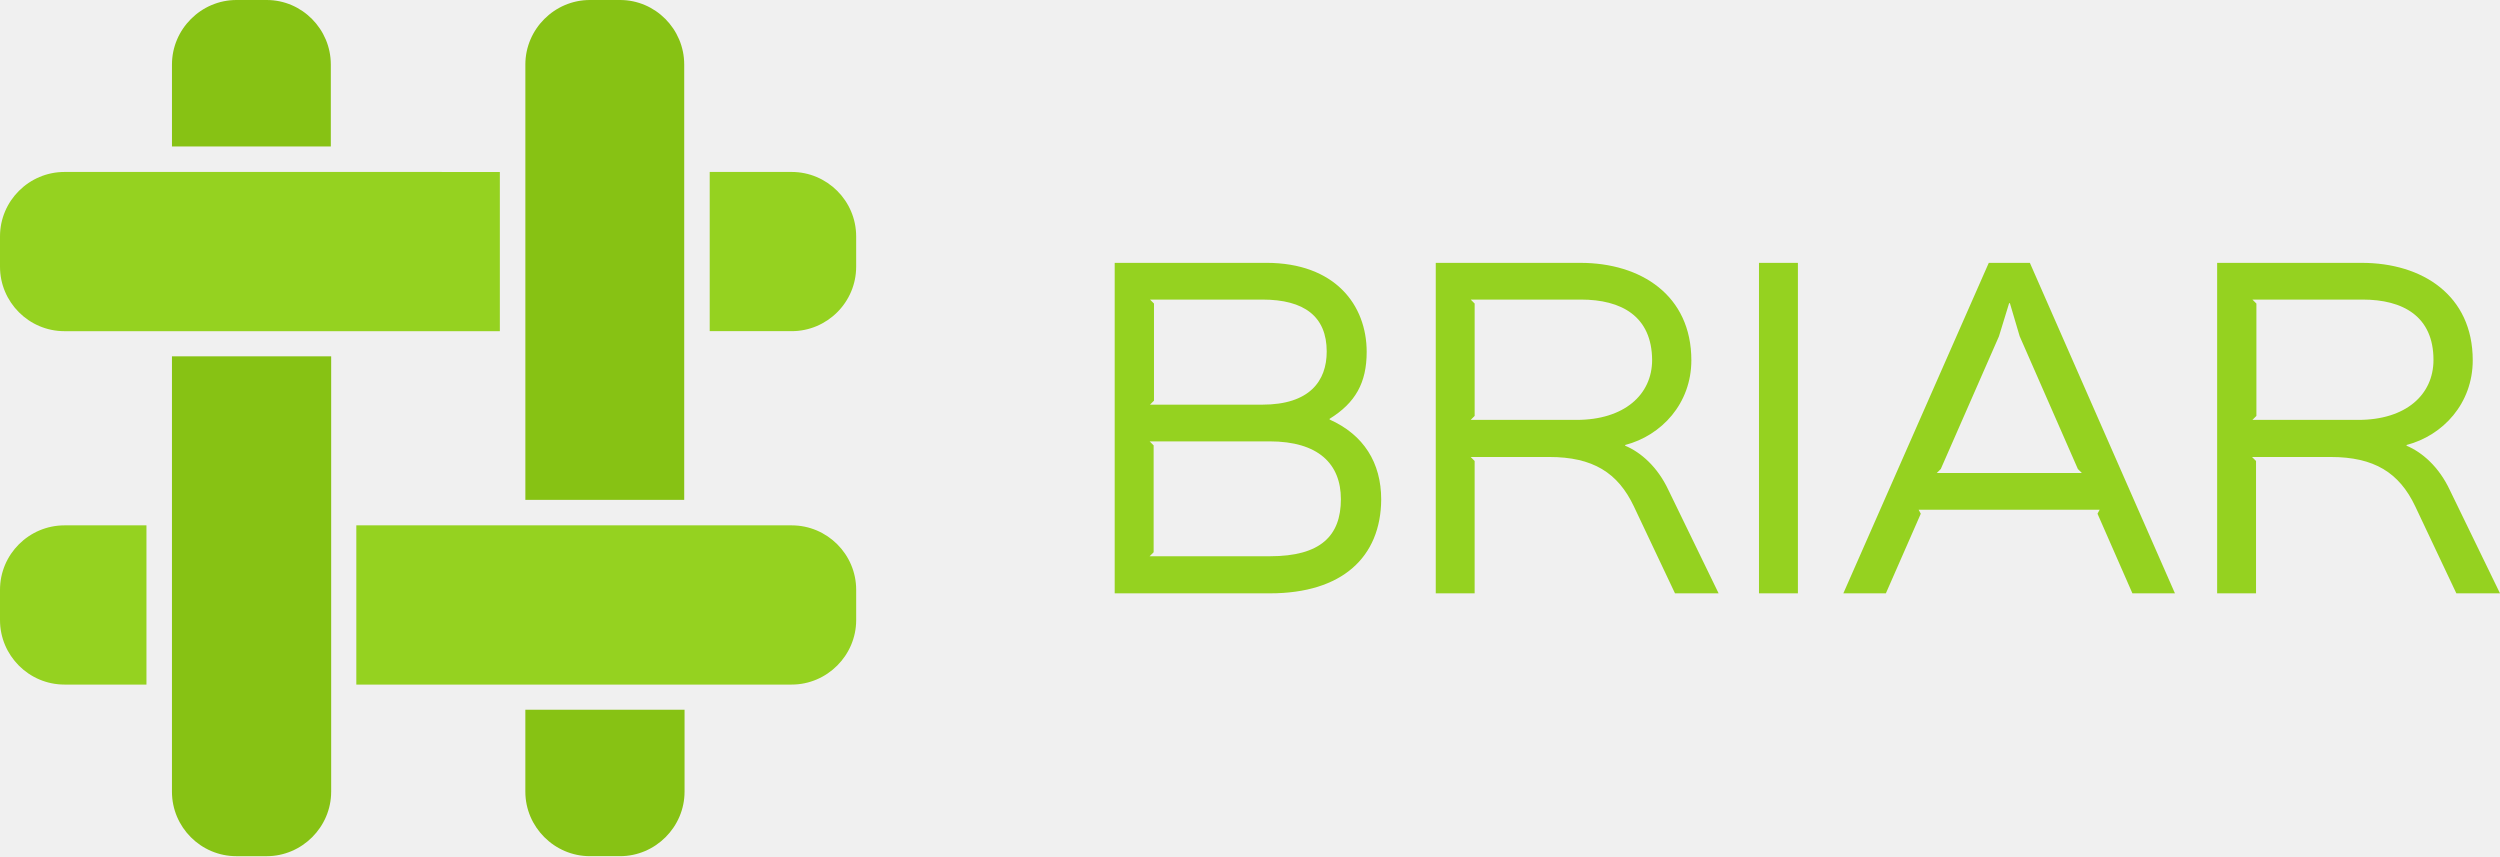
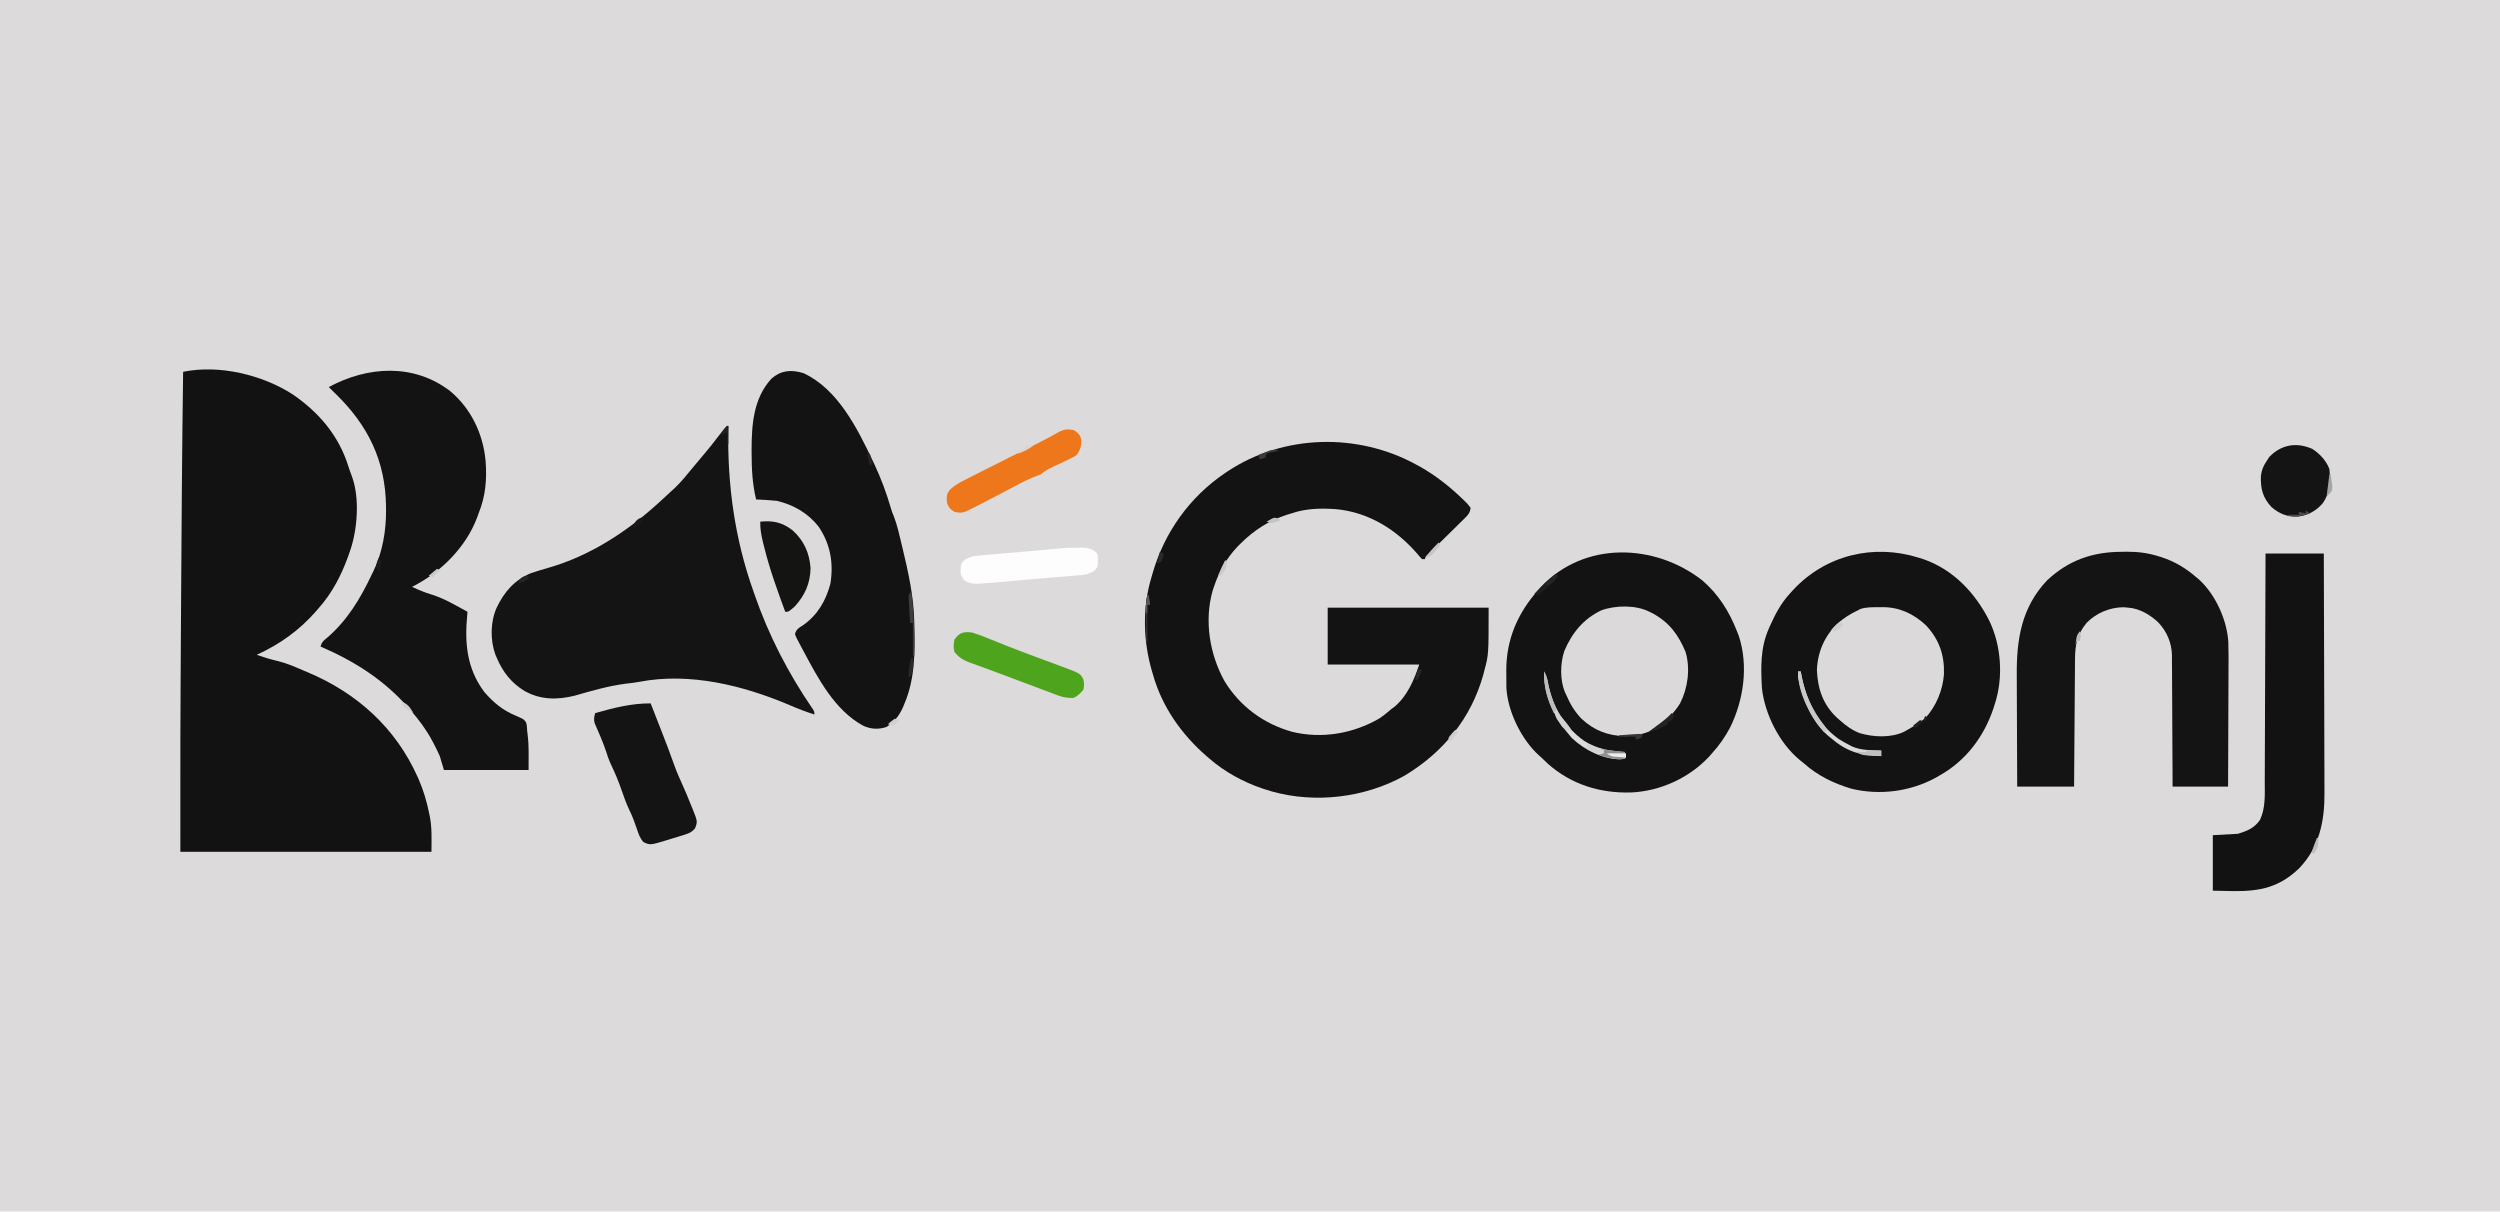
- <svg xmlns="http://www.w3.org/2000/svg" version="1.1" id="Ebene_1" x="0px" y="0px" xml:space="preserve" width="146" height="50">
-   <defs id="defs69" />
-   <style type="text/css" id="style3">
- 	.st0{display:none;fill:#87C214;}
- 	.st1{fill:#87C214;}
- 	.st2{display:none;fill:#FFFFFF;}
- 	.st3{fill:#95D220;}
- 	.st4{display:none;fill:#95D220;}
- 	.st5{fill:#FFFFFF;}
- </style>
-   <path style="fill:#95d220;fill-opacity:1" d="m 65.098,15.35 v 19.301 h 9.068 c 4.226,0 6.475,-2.124 6.496,-5.479 0,-2.145 -1.018,-3.78 -3.014,-4.672 v -0.041 c 1.508,-0.934 2.166,-2.103 2.166,-3.908 0,-2.739 -1.848,-5.201 -5.861,-5.201 h -8.855 z m 18.75,0 v 19.301 h 2.271 v -7.729 l -0.232,-0.234 h 4.586 c 2.548,0 4.013,0.914 4.947,2.889 l 2.4,5.074 h 2.547 l -2.93,-6.031 c -0.637,-1.359 -1.614,-2.208 -2.527,-2.59 v -0.043 c 2.123,-0.552 3.865,-2.42 3.865,-4.947 0,-3.801 -2.952,-5.689 -6.477,-5.689 h -8.451 z m 18.877,0 v 19.301 h 2.273 v -19.301 z m 13.42,0 -8.494,19.301 h 2.484 l 2.039,-4.65 -0.127,-0.234 h 10.574 l -0.127,0.234 2.039,4.65 h 2.484 l -8.473,-19.301 z m 13.336,0 v 19.301 h 2.271 v -7.729 l -0.234,-0.234 h 4.588 c 2.548,0 4.013,0.914 4.947,2.889 l 2.398,5.074 H 146 l -2.93,-6.031 c -0.637,-1.359 -1.614,-2.208 -2.527,-2.59 v -0.043 c 2.123,-0.552 3.865,-2.42 3.865,-4.947 0,-3.801 -2.952,-5.689 -6.477,-5.689 h -8.451 z m -62.322,2.145 h 6.561 c 2.463,0 3.76,0.997 3.76,3.035 0,1.72 -0.999,3.102 -3.76,3.102 h -6.561 l 0.234,-0.234 v -5.67 z m 18.729,0 h 6.434 c 2.378,0 4.141,0.975 4.162,3.523 0,2.038 -1.634,3.504 -4.416,3.504 h -6.18 l 0.232,-0.232 v -6.562 z m 45.652,0 h 6.434 c 2.357,0 4.141,0.975 4.141,3.523 0,2.038 -1.613,3.504 -4.395,3.504 h -6.18 l 0.234,-0.232 v -6.562 z m -14.205,0.211 h 0.043 l 0.572,1.934 3.398,7.75 0.232,0.232 h -8.471 l 0.232,-0.232 3.398,-7.75 0.594,-1.934 z m -50.197,8.07 h 7.008 c 2.845,0 4.162,1.315 4.162,3.375 0,2.145 -1.189,3.334 -4.141,3.334 h -7.029 l 0.234,-0.234 v -6.242 z" id="path57" />
-   <path style="fill:#87c214;stroke-width:0.213" d="m 13.809,0 c -2.064,0 -3.766,1.702 -3.766,3.766 V 8.553 h 9.277 V 3.766 C 19.319,1.702 17.638,0 15.574,0 Z m 20.638,0 c -2.064,0 -3.766,1.702 -3.766,3.766 V 29.191 h 9.277 V 3.766 C 39.958,1.702 38.276,0 36.213,0 Z M 10.042,20.809 v 25.426 c 0,2.064 1.681,3.766 3.766,3.766 h 1.766 c 2.064,0 3.766,-1.702 3.766,-3.766 V 20.809 Z m 20.638,20.638 v 4.787 c 0,2.064 1.702,3.766 3.766,3.766 h 1.766 c 2.064,0 3.766,-1.702 3.766,-3.766 v -4.787 z" id="path13-3" />
-   <path style="fill:#95d220;stroke-width:0.213" d="M 3.766,10.042 C 1.702,10.042 0,11.723 0,13.809 v 1.766 c 0,2.064 1.681,3.766 3.766,3.766 H 29.191 v -9.298 z m 37.681,0 v 9.298 h 4.787 c 2.064,0 3.766,-1.681 3.766,-3.766 v -1.766 c 0,-2.085 -1.702,-3.766 -3.766,-3.766 z M 3.766,30.681 C 1.702,30.681 0,32.362 0,34.447 v 1.766 c 0,2.064 1.681,3.766 3.766,3.766 h 4.787 v -9.298 z m 17.043,0 v 9.298 h 25.426 c 2.064,0 3.766,-1.702 3.766,-3.766 V 34.447 c 0,-2.085 -1.702,-3.766 -3.766,-3.766 z" id="path35" />
+ <svg xmlns="http://www.w3.org/2000/svg" version="1.1" width="1802" height="873">
+   <path d="M0 0 C594.66 0 1189.32 0 1802 0 C1802 288.09 1802 576.18 1802 873 C1207.34 873 612.68 873 0 873 C0 584.91 0 296.82 0 0 Z " fill="#DCDADB" transform="translate(0,0)" />
+   <path d="M0 0 C18.825 12.967 33.09 29.683 39.966 51.802 C40.735 54.259 41.592 56.639 42.529 59.036 C48.314 74.74 46.503 98.091 40.841 113.599 C40.188 115.459 40.188 115.459 39.521 117.356 C34.649 130.616 28.228 142.983 18.841 153.599 C18.131 154.429 17.421 155.259 16.689 156.114 C4.604 169.962 -9.467 179.975 -26.159 187.599 C-21.248 189.317 -16.417 190.805 -11.346 191.974 C-4.956 193.537 0.838 195.943 6.841 198.599 C8.114 199.133 9.387 199.666 10.662 200.196 C46.166 215.113 74.063 240.27 89.841 275.599 C90.125 276.233 90.408 276.868 90.701 277.522 C94.161 285.48 96.495 293.534 98.216 302.036 C98.468 303.231 98.468 303.231 98.725 304.451 C100.31 313.06 99.841 320.459 99.841 329.599 C40.111 329.599 -19.619 329.599 -81.159 329.599 C-81.159 240.462 -81.159 240.462 -80.99 211.838 C-80.969 208.299 -80.95 204.761 -80.931 201.222 C-80.88 191.834 -80.827 182.446 -80.772 173.058 C-80.732 166.282 -80.693 159.506 -80.654 152.73 C-80.334 96.351 -79.939 39.974 -79.159 -16.401 C-53.348 -21.76 -21.978 -14.268 0 0 Z " fill="#121212" transform="translate(211.1587,284.4014)" />
+   <path d="M0 0 C0.878 0.471 1.756 0.941 2.66 1.426 C13.904 7.789 24.323 16.002 33.562 25 C34.129 25.54 34.695 26.079 35.279 26.635 C36.816 28.188 36.816 28.188 39 31 C38.697 34.325 37.391 35.976 35.057 38.268 C34.439 38.882 33.822 39.496 33.186 40.128 C32.516 40.779 31.846 41.431 31.156 42.102 C30.472 42.779 29.788 43.457 29.083 44.155 C26.895 46.319 24.698 48.472 22.5 50.625 C20.303 52.786 18.109 54.95 15.917 57.116 C14.553 58.464 13.185 59.808 11.814 61.15 C10.888 62.061 10.888 62.061 9.943 62.991 C9.125 63.792 9.125 63.792 8.29 64.61 C6.888 65.99 6.888 65.99 6 68 C5.34 68 4.68 68 4 68 C2.59 66.566 2.59 66.566 0.938 64.562 C-14.243 46.894 -34.306 34.206 -58 32 C-69.007 31.269 -79.472 31.418 -90 35 C-91.115 35.34 -92.23 35.681 -93.379 36.031 C-106.531 40.304 -117.249 47.249 -127 57 C-127.709 57.709 -128.418 58.418 -129.148 59.148 C-136.9 67.375 -142.485 77.275 -146 88 C-146.299 88.88 -146.598 89.761 -146.906 90.668 C-153.077 112.295 -149.155 136.364 -138.441 155.832 C-127.335 174.171 -110.019 186.863 -89.364 192.561 C-68.032 197.656 -45.836 193.809 -27 183 C-23.794 180.857 -20.888 178.548 -18 176 C-17.19 175.397 -16.381 174.793 -15.547 174.172 C-6.565 166.512 -1.646 154.937 2 144 C-19.78 144 -41.56 144 -64 144 C-64 130.47 -64 116.94 -64 103 C-25.72 103 12.56 103 52 103 C52 136.909 52 136.909 49 148 C48.733 149.06 48.466 150.119 48.191 151.211 C39.382 182.926 19.196 207.426 -8.75 224.188 C-37.256 240.01 -72.8 244.279 -104.293 235.477 C-105.865 234.996 -107.435 234.504 -109 234 C-109.698 233.775 -110.396 233.551 -111.116 233.319 C-124.726 228.748 -138.15 221.435 -149 212 C-149.795 211.325 -150.591 210.649 -151.41 209.953 C-169.424 194.25 -183.572 174.237 -190 151 C-190.379 149.733 -190.379 149.733 -190.766 148.441 C-197.051 126.72 -197.635 102.686 -191 81 C-190.796 80.279 -190.593 79.558 -190.383 78.814 C-181.99 49.155 -163.59 23.262 -138 6 C-137.178 5.444 -137.178 5.444 -136.339 4.876 C-95.886 -22.05 -42.279 -23.283 0 0 Z " fill="#131313" transform="translate(1021,335)" />
+   <path d="M0 0 C1.159 0.362 2.318 0.724 3.512 1.098 C25.143 8.649 41.025 25.657 51.051 45.77 C59.525 63.601 61.044 86.167 55 105 C54.636 106.159 54.273 107.318 53.898 108.512 C47.009 129.07 34.068 146.292 15 157 C14.099 157.523 13.198 158.047 12.27 158.586 C-6.125 168.583 -28.065 171.453 -48.5 166.5 C-61.37 162.669 -72.978 157.015 -83 148 C-83.968 147.227 -84.936 146.453 -85.934 145.656 C-100.465 133.56 -111.003 112.615 -113 94 C-113.833 78.985 -114.182 64.916 -108 51 C-107.7 50.319 -107.4 49.637 -107.091 48.936 C-103.345 40.573 -99.229 32.796 -93 26 C-92.138 25.046 -91.275 24.092 -90.387 23.109 C-66.988 -1.924 -32.557 -10.226 0 0 Z " fill="#131313" transform="translate(1383,402)" />
+   <path d="M0 0 C11.64 9.942 19.523 22.526 25.035 36.691 C25.687 38.341 25.687 38.341 26.352 40.023 C33.397 61.505 29.951 85.962 20.158 105.967 C16.579 112.822 12.216 118.955 7.035 124.691 C6.383 125.436 5.731 126.182 5.059 126.949 C-9.348 142.435 -30.263 152.005 -51.359 152.902 C-73.726 153.529 -94.395 147.177 -111.34 132.129 C-112.889 130.657 -114.431 129.179 -115.965 127.691 C-116.577 127.153 -117.189 126.614 -117.82 126.059 C-130.374 114.625 -140.086 94.711 -141.15 77.737 C-141.233 74.448 -141.238 71.168 -141.215 67.879 C-141.223 66.78 -141.23 65.681 -141.238 64.549 C-141.186 42.286 -132.822 23.223 -117.965 6.691 C-117.378 6.034 -116.792 5.377 -116.188 4.699 C-84.861 -28.47 -34.266 -26.682 0 0 Z " fill="#131313" transform="translate(1226.965,418.3086)" />
+   <path d="M0 0 C0.33 0 0.66 0 1 0 C0.984 0.823 0.969 1.645 0.952 2.493 C0.293 42.625 5.547 81.088 19 119 C19.294 119.85 19.587 120.701 19.89 121.577 C30.032 150.932 44.254 178.485 61.829 204.058 C63 206 63 206 63 208 C56.838 206.052 50.923 203.765 45 201.188 C11.772 187.045 -26.897 177.476 -63.066 184.441 C-66.389 185.074 -69.702 185.436 -73.062 185.812 C-85.506 187.437 -97.669 190.958 -109.711 194.422 C-122.324 197.607 -134.58 197.47 -146 191 C-155.484 185.205 -161.737 177.18 -166 167 C-166.321 166.242 -166.642 165.484 -166.973 164.703 C-170.727 154.296 -170.556 141.105 -166 131 C-160.588 119.619 -153.147 111.054 -141.355 106.164 C-137.091 104.685 -132.774 103.439 -128.438 102.188 C-99.388 93.802 -73.372 77.1 -51 57 C-50.474 56.529 -49.949 56.059 -49.407 55.574 C-45.898 52.424 -42.437 49.229 -39 46 C-38.016 45.08 -38.016 45.08 -37.012 44.141 C-32.787 40.061 -29.128 35.588 -25.449 31.016 C-22.87 27.84 -20.223 24.732 -17.562 21.625 C-13.262 16.588 -9.164 11.422 -5.172 6.137 C-3.531 3.967 -1.927 1.927 0 0 Z " fill="#131413" transform="translate(524,307)" />
+   <path d="M0 0 C15.036 12.58 23.657 30.685 25.496 50.078 C26.528 63.728 25.576 75.364 20.496 88.078 C20.112 89.143 19.728 90.208 19.332 91.305 C11.164 112.807 -7.11 130.881 -27.504 141.078 C-22.788 143.317 -18.137 145.222 -13.129 146.703 C-4.062 149.6 4.186 154.508 12.496 159.078 C12.424 159.77 12.352 160.463 12.277 161.176 C10.341 181.591 11.908 199.928 24.633 216.934 C31.286 224.609 38.022 230.154 47.434 234.016 C53.109 236.526 53.109 236.526 54.734 238.844 C55.302 240.976 55.442 242.873 55.496 245.078 C55.597 245.857 55.697 246.635 55.801 247.438 C56.865 256.002 56.496 264.395 56.496 273.078 C36.366 273.078 16.236 273.078 -4.504 273.078 C-5.494 269.778 -6.484 266.478 -7.504 263.078 C-8.932 259.912 -10.375 256.883 -12.004 253.828 C-12.44 253.008 -12.875 252.188 -13.324 251.344 C-17.591 243.552 -22.671 236.752 -28.504 230.078 C-28.964 229.546 -29.425 229.014 -29.899 228.466 C-47.612 208.147 -68.919 194.725 -93.504 184.078 C-92.4 180.767 -91.698 180.196 -89.066 178.078 C-74.22 165.375 -64.718 149.556 -56.504 132.078 C-56.094 131.26 -55.684 130.441 -55.262 129.598 C-48.841 116.332 -46.11 100.513 -46.254 85.891 C-46.26 84.893 -46.266 83.896 -46.272 82.868 C-46.705 50.254 -59.093 24.902 -82.34 2.172 C-83.054 1.481 -83.768 0.79 -84.504 0.078 C-85.506 -0.92 -86.507 -1.919 -87.504 -2.922 C-59.562 -18.039 -26.248 -20.147 0 0 Z " fill="#131313" transform="translate(324.5039,281.9219)" />
+   <path d="M0 0 C24.628 11.322 38.866 39.728 49.895 63.047 C50.365 64.032 50.836 65.017 51.32 66.031 C55.989 76.034 59.805 86.286 62.902 96.879 C63.872 100.119 63.872 100.119 65.266 103.461 C67.744 109.985 69.208 116.834 70.832 123.609 C71.008 124.339 71.184 125.068 71.365 125.819 C75.572 143.335 79.507 160.969 79.895 179.047 C79.92 179.941 79.946 180.834 79.973 181.755 C80.463 200.537 80.418 220.484 72.895 238.047 C72.536 238.935 72.178 239.823 71.809 240.738 C69.089 246.862 65.557 251.365 59.895 255.047 C53.918 257.001 48.679 256.699 43.02 254.109 C22.453 242.911 10.494 219.93 -0.105 200.047 C-0.447 199.415 -0.788 198.782 -1.14 198.131 C-5.022 190.916 -5.022 190.916 -6.105 188.047 C-4.867 184.33 -3.662 183.872 -0.418 181.797 C10.007 174.664 16.145 164.135 19.422 151.93 C21.865 137.031 19.486 123.116 10.863 110.547 C3.212 100.831 -7.133 94.934 -19.105 92.047 C-21.745 91.771 -24.393 91.563 -27.043 91.422 C-27.727 91.383 -28.411 91.345 -29.115 91.305 C-30.778 91.212 -32.442 91.128 -34.105 91.047 C-36.85 79.702 -37.345 68.642 -37.355 56.984 C-37.356 56.299 -37.357 55.613 -37.358 54.907 C-37.329 36.831 -35.936 18.06 -23.105 4.047 C-16.234 -2.044 -8.841 -2.713 0 0 Z " fill="#131313" transform="translate(579.1055,268.9531)" />
+   <path d="M0 0 C1.26 -0.021 2.52 -0.041 3.818 -0.062 C11.981 -0.096 19.148 0.807 26.938 3.25 C27.999 3.579 27.999 3.579 29.082 3.914 C38.644 7.082 46.262 11.679 53.938 18.25 C54.935 19.08 54.935 19.08 55.953 19.926 C67.763 30.645 76.081 48.914 77.1 64.786 C77.359 72.164 77.282 79.545 77.23 86.926 C77.225 89.306 77.221 91.687 77.218 94.067 C77.206 100.293 77.177 106.518 77.143 112.744 C77.113 119.112 77.099 125.481 77.084 131.85 C77.052 144.317 76.999 156.783 76.938 169.25 C63.737 169.25 50.538 169.25 36.938 169.25 C36.928 166.207 36.919 163.164 36.909 160.03 C36.875 149.959 36.82 139.889 36.754 129.819 C36.714 123.715 36.682 117.612 36.667 111.508 C36.651 105.614 36.617 99.72 36.569 93.826 C36.554 91.582 36.546 89.337 36.546 87.092 C36.543 83.939 36.516 80.787 36.483 77.635 C36.488 76.714 36.493 75.792 36.499 74.843 C36.353 65.71 32.852 57.388 26.48 50.727 C20.594 45.295 13.056 40.779 4.938 40.25 C3.762 40.147 2.586 40.044 1.375 39.938 C-8.646 40.129 -18.099 44.104 -25.062 51.25 C-31.831 59.492 -33.357 66.999 -33.381 77.408 C-33.396 78.902 -33.396 78.902 -33.412 80.426 C-33.443 83.699 -33.46 86.973 -33.477 90.246 C-33.495 92.523 -33.515 94.8 -33.535 97.077 C-33.587 103.056 -33.626 109.035 -33.663 115.014 C-33.703 121.121 -33.755 127.227 -33.805 133.334 C-33.901 145.306 -33.985 157.278 -34.062 169.25 C-47.593 169.25 -61.123 169.25 -75.062 169.25 C-75.131 156.358 -75.185 143.465 -75.218 130.573 C-75.234 124.585 -75.255 118.597 -75.289 112.609 C-75.322 106.819 -75.339 101.029 -75.347 95.238 C-75.353 93.041 -75.363 90.844 -75.38 88.646 C-75.564 62.836 -71.864 39.998 -53.582 20.621 C-38.151 6.123 -20.857 0.084 0 0 Z " fill="#141414" transform="translate(1529.062,397.75)" />
+   <path d="M0 0 C13.86 0 27.72 0 42 0 C42.09 24.366 42.164 48.732 42.207 73.099 C42.228 84.414 42.256 95.729 42.302 107.043 C42.342 116.911 42.367 126.779 42.376 136.647 C42.382 141.867 42.394 147.087 42.423 152.306 C42.45 157.231 42.458 162.156 42.452 167.08 C42.454 168.877 42.461 170.673 42.477 172.469 C42.643 192.733 38.794 211.767 24.203 226.879 C10.064 240.491 -3.772 243.485 -23 243.312 C-27.95 243.209 -32.9 243.106 -38 243 C-38 229.8 -38 216.6 -38 203 C-32.06 202.67 -26.12 202.34 -20 202 C-13.253 200.02 -8.059 197.879 -4 192 C0.11 183.286 -0.558 173.552 -0.568 164.158 C-0.559 162.363 -0.548 160.569 -0.537 158.774 C-0.509 153.928 -0.5 149.081 -0.494 144.235 C-0.484 139.161 -0.458 134.087 -0.434 129.012 C-0.39 119.415 -0.362 109.818 -0.339 100.22 C-0.311 89.289 -0.268 78.358 -0.222 67.427 C-0.13 44.951 -0.06 22.476 0 0 Z " fill="#121212" transform="translate(1633,399)" />
+   <path d="M0 0 C0.904 -0.016 1.807 -0.032 2.738 -0.049 C14.895 -0.058 25.173 4.74 34 13.062 C43.504 23.181 47.382 34.472 46.961 48.262 C46.189 59.421 41.337 71.576 33.531 79.797 C29.581 83.158 25.271 85.793 20.75 88.312 C19.991 88.751 19.231 89.189 18.449 89.641 C8.894 94.328 -3.797 93.712 -13.812 90.75 C-19.437 88.544 -23.808 85.36 -28.25 81.312 C-28.876 80.766 -29.503 80.219 -30.148 79.656 C-40.183 70.366 -44.103 58.709 -44.625 45.188 C-44.088 32.045 -38.98 20.398 -29.375 11.375 C-24.991 7.691 -20.448 4.714 -15.25 2.312 C-14.55 1.946 -13.85 1.58 -13.129 1.203 C-8.773 -0.145 -4.533 -0.016 0 0 Z " fill="#DBD9D9" transform="translate(1354.25,437.6875)" />
+   <path d="M0 0 C1.207 0.603 1.207 0.603 2.438 1.219 C14.394 7.78 20.843 16.676 26 29 C29.503 41.046 27.629 54.999 22 66 C19.958 69.344 17.701 72.168 15 75 C14.354 75.697 13.708 76.395 13.043 77.113 C4.343 85.684 -5.65 89.547 -17.688 89.625 C-30.002 89.374 -40.13 85.473 -49.16 76.965 C-54.012 71.822 -57.258 66.492 -60 60 C-60.48 58.993 -60.48 58.993 -60.969 57.965 C-64.667 49.078 -64.458 37.131 -61.375 28.062 C-55.755 15.067 -47.755 5.164 -34.836 -1.039 C-24.629 -4.792 -9.773 -5.039 0 0 Z " fill="#DBD9D9" transform="translate(1189,441)" />
+   <path d="M0 0 C1.905 4.87 3.807 9.74 5.707 14.612 C6.351 16.262 6.996 17.913 7.641 19.563 C10.748 27.505 13.835 35.44 16.645 43.492 C18.432 48.569 20.475 53.43 22.755 58.302 C24.957 63.073 26.921 67.936 28.875 72.812 C29.29 73.81 29.705 74.807 30.133 75.834 C33.847 85.138 33.847 85.138 32 90 C29.573 93.094 26.929 93.902 23.23 95.043 C21.526 95.57 21.526 95.57 19.787 96.107 C18.599 96.464 17.411 96.82 16.188 97.188 C15.011 97.556 13.835 97.924 12.623 98.303 C-0.339 102.252 -0.339 102.252 -5.191 99.969 C-7.75 97.184 -8.757 94.02 -9.938 90.5 C-10.454 89.039 -10.973 87.58 -11.496 86.121 C-11.75 85.411 -12.004 84.7 -12.265 83.968 C-13.212 81.432 -14.331 79.003 -15.5 76.562 C-17.643 72.01 -19.312 67.379 -20.938 62.625 C-23.154 56.141 -25.733 50.04 -28.691 43.855 C-30.146 40.681 -31.254 37.5 -32.293 34.172 C-33.079 31.757 -33.99 29.418 -34.938 27.062 C-35.27 26.235 -35.603 25.407 -35.945 24.555 C-36.669 22.801 -37.415 21.057 -38.18 19.32 C-38.554 18.451 -38.927 17.583 -39.312 16.688 C-39.833 15.518 -39.833 15.518 -40.363 14.324 C-41.125 11.545 -40.755 9.75 -40 7 C-26.758 3.265 -13.868 -0.081 0 0 Z " fill="#141414" transform="translate(469,507)" />
+   <path d="M0 0 C2.97 1.98 4.655 3.352 5.406 6.938 C5.616 11.548 4.679 14.171 2 18 C-0.297 19.53 -0.297 19.53 -2.965 20.789 C-3.93 21.256 -4.895 21.722 -5.889 22.203 C-6.895 22.672 -7.901 23.142 -8.938 23.625 C-10.927 24.572 -12.916 25.522 -14.902 26.477 C-15.784 26.89 -16.666 27.303 -17.574 27.729 C-19.93 28.963 -21.902 30.377 -24 32 C-25.334 32.57 -26.692 33.087 -28.062 33.562 C-33.086 35.502 -37.759 37.904 -42.5 40.438 C-50.557 44.719 -58.629 48.967 -66.75 53.125 C-67.857 53.706 -68.963 54.286 -70.104 54.885 C-80.131 59.982 -80.131 59.982 -86 59 C-89.075 56.972 -90.666 55.502 -91.48 51.84 C-91.734 47.731 -91.745 45.866 -88.961 42.631 C-85.516 39.57 -82.067 37.669 -77.965 35.629 C-77.182 35.23 -76.398 34.831 -75.591 34.419 C-73.045 33.124 -70.491 31.843 -67.938 30.562 C-66.174 29.669 -64.412 28.775 -62.649 27.88 C-57.44 25.239 -52.222 22.617 -47 20 C-46.254 19.626 -45.508 19.252 -44.739 18.867 C-39.146 16.065 -33.553 13.264 -27.945 10.49 C-21.997 7.542 -16.161 4.471 -10.403 1.164 C-6.529 -0.713 -4.238 -0.804 0 0 Z " fill="#EF771B" transform="translate(774,310)" />
+   <path d="M0 0 C5.277 3.24 10.208 8.611 12.398 14.473 C13.424 23.649 13.056 31.844 7.398 39.473 C2.651 44.888 -2.89 47.776 -9.98 48.824 C-17.534 49.273 -23.795 46.847 -29.457 41.828 C-35.713 34.985 -37.177 28.773 -36.957 19.633 C-36.46 15.214 -35.098 12.105 -32.602 8.473 C-32.024 7.586 -31.447 6.699 -30.852 5.785 C-22.205 -3.102 -11.314 -4.979 0 0 Z " fill="#141414" transform="translate(1666.602,323.5273)" />
+   <path d="M0 0 C3.946 1.208 7.752 2.71 11.57 4.272 C14.951 5.656 18.35 6.996 21.746 8.344 C22.473 8.634 23.2 8.924 23.948 9.222 C29.846 11.567 35.776 13.815 41.723 16.031 C42.624 16.367 43.525 16.703 44.454 17.049 C48.041 18.384 51.63 19.717 55.22 21.046 C57.732 21.977 60.243 22.912 62.754 23.848 C63.5 24.122 64.245 24.397 65.013 24.68 C77.709 29.417 77.709 29.417 80 34 C80.5 37.438 80.5 37.438 80 41 C77.827 43.63 76.053 45.473 73 47 C68.791 47.255 65.629 46.767 61.695 45.291 C60.682 44.916 59.669 44.542 58.626 44.156 C56.999 43.537 56.999 43.537 55.34 42.906 C54.2 42.481 53.059 42.056 51.884 41.619 C48.232 40.255 44.585 38.878 40.938 37.5 C38.541 36.603 36.145 35.707 33.748 34.812 C29.054 33.058 24.365 31.292 19.679 29.516 C15.38 27.888 11.071 26.294 6.747 24.734 C5.301 24.205 5.301 24.205 3.826 23.665 C2.05 23.016 0.269 22.376 -1.516 21.75 C-6.387 19.951 -9.623 18.128 -13 14 C-13.906 10.888 -13.696 8.154 -13 5 C-9.556 -0.273 -5.927 -0.893 0 0 Z " fill="#4EA51D" transform="translate(701,456)" />
+   <path d="M0 0 C0.772 -0.021 1.543 -0.041 2.338 -0.062 C6.985 -0.094 9.864 0.321 13.688 3.25 C15.338 4.901 14.976 6.795 15.062 9.062 C15.035 13.875 15.035 13.875 12.312 16.812 C9.153 18.543 7.164 19.398 3.603 19.699 C2.756 19.773 1.91 19.846 1.037 19.922 C0.114 19.998 -0.81 20.074 -1.762 20.152 C-2.725 20.235 -3.689 20.318 -4.682 20.403 C-7.788 20.668 -10.894 20.928 -14 21.188 C-16.012 21.358 -18.025 21.53 -20.037 21.701 C-23.063 21.959 -26.09 22.216 -29.117 22.471 C-34.287 22.905 -39.457 23.349 -44.625 23.812 C-45.65 23.903 -46.675 23.994 -47.731 24.088 C-49.662 24.26 -51.594 24.434 -53.525 24.611 C-75.992 26.609 -75.992 26.609 -81.234 23.539 C-84.267 20.198 -84.017 17.936 -83.812 13.598 C-83.312 11.25 -83.312 11.25 -80.938 8.688 C-77.342 6.718 -75.102 6.043 -71.012 5.693 C-69.903 5.597 -68.794 5.5 -67.652 5.4 C-66.447 5.299 -65.242 5.198 -64 5.094 C-62.761 4.987 -61.523 4.879 -60.247 4.769 C-56.943 4.484 -53.639 4.202 -50.335 3.922 C-45.711 3.529 -41.088 3.129 -36.464 2.731 C-34.004 2.52 -31.545 2.309 -29.085 2.1 C-23.215 1.599 -17.351 1.071 -11.493 0.448 C-7.664 0.1 -3.842 0.026 0 0 Z " fill="#FDFDFD" transform="translate(776.3125,394.75)" />
+   <path d="M0 0 C9.207 -0.868 15.528 0.433 23 6 C31.376 13.391 35.473 22.485 36.25 33.562 C36.004 44.481 32.267 52.908 25 61 C20.446 65 20.446 65 18 65 C12.426 49.816 6.909 34.714 3 19 C2.683 17.756 2.366 16.512 2.039 15.23 C0.761 10.005 -0.152 5.403 0 0 Z " fill="#141413" transform="translate(548,376)" />
+   <path d="M0 0 C1.563 2.836 2.323 5.247 2.812 8.438 C6.029 25.263 14.921 40.19 28.992 50.109 C38.528 55.981 46.998 57.219 58 58 C58.562 59.938 58.562 59.938 59 62 C58 63 58 63 54.75 63.312 C42.124 63.154 29.035 56.557 20 48 C7.896 34.138 -0.545 18.832 0 0 Z " fill="#DCDCDC" transform="translate(1113,484)" />
+   <path d="M0 0 C0.66 0 1.32 0 2 0 C2.147 0.848 2.294 1.696 2.445 2.57 C5.901 20.644 13.993 37.857 29.445 48.719 C31.918 50.261 34.412 51.662 37 53 C37.934 53.495 37.934 53.495 38.887 54 C45.449 56.961 52.916 56.733 60 57 C60 58.32 60 59.64 60 61 C46.277 60.794 35.674 58.085 25 49 C24 48.215 24 48.215 22.98 47.414 C9.715 36.609 3.379 20.359 0 4 C0 2.68 0 1.36 0 0 Z " fill="#D9D9D9" transform="translate(1296,484)" />
+   <path d="M0 0 C0.66 0 1.32 0 2 0 C2.147 0.848 2.294 1.696 2.445 2.57 C5.12 16.556 10.175 27.77 19 39 C19.66 39.99 20.32 40.98 21 42 C20.34 42.66 19.68 43.32 19 44 C8.972 31.633 0 16.442 0 0 Z " fill="#C9C8C8" transform="translate(1296,484)" />
+   <path d="M0 0 C5.94 0.66 11.88 1.32 18 2 C18.33 3.32 18.66 4.64 19 6 C18 7 18 7 14.625 7.25 C9.182 7.21 4.163 5.595 -1 4 C0.32 3.67 1.64 3.34 3 3 C3 2.34 3 1.68 3 1 C2.01 0.67 1.02 0.34 0 0 Z " fill="#909090" transform="translate(1153,540)" />
+   <path d="M0 0 C0.33 0 0.66 0 1 0 C2.811 15.38 3.25 30.52 3 46 C2.67 46 2.34 46 2 46 C2 38.08 2 30.16 2 22 C1.34 22 0.68 22 0 22 C-0.196 18.709 -0.381 15.417 -0.562 12.125 C-0.619 11.188 -0.675 10.251 -0.732 9.285 C-0.781 8.389 -0.829 7.493 -0.879 6.57 C-0.926 5.743 -0.973 4.915 -1.022 4.063 C-1 2 -1 2 0 0 Z " fill="#3E3D3D" transform="translate(656,427)" />
+   <path d="M0 0 C1.548 2.815 2.321 5.21 2.812 8.375 C4.066 15.184 6.562 21.543 9 28 C8.34 28.66 7.68 29.32 7 30 C2.476 19.95 -0.41 11.067 0 0 Z " fill="#BDBBBC" transform="translate(1113,484)" />
+   <path d="M0 0 C0.66 0.66 1.32 1.32 2 2 C0.625 4 0.625 4 -1 6 C-1.66 6 -2.32 6 -3 6 C-3 6.66 -3 7.32 -3 8 C-7.428 10.745 -10.719 12.485 -16 13 C-14.007 11.501 -12.012 10.008 -10 8.535 C-6.409 5.891 -3.037 3.291 0 0 Z " fill="#232324" transform="translate(1205,514)" />
+   <path d="M0 0 C2.812 2.719 5.3 5.527 7.688 8.625 C8.289 9.401 8.891 10.177 9.512 10.977 C11 13 11 13 12 15 C8.664 14.706 7.315 14.335 4.98 11.855 C4.389 10.975 3.797 10.095 3.188 9.188 C2.583 8.315 1.978 7.442 1.355 6.543 C0 4 0 4 0 0 Z " fill="#D3D2D3" transform="translate(1121,512)" />
+   <path d="M0 0 C0.66 0.33 1.32 0.66 2 1 C-1.184 5.053 -4.473 8.423 -8.449 11.703 C-10.123 13.064 -10.123 13.064 -12 15 C-12.99 14.67 -13.98 14.34 -15 14 C-13.441 12.413 -11.877 10.831 -10.312 9.25 C-9.442 8.368 -8.572 7.487 -7.676 6.578 C-5.22 4.212 -2.699 2.081 0 0 Z " fill="#1D1D1F" transform="translate(1121,414)" />
+   <path d="M0 0 C3.63 0 7.26 0 11 0 C11 1.32 11 2.64 11 4 C8.562 3.886 6.125 3.759 3.688 3.625 C2.652 3.579 2.652 3.579 1.596 3.531 C-2.07 3.319 -3.879 3.081 -7 1 C-4.69 1 -2.38 1 0 1 C0 0.67 0 0.34 0 0 Z " fill="#BFBFBF" transform="translate(1345,541)" />
+   <path d="M0 0 C5.94 2.475 5.94 2.475 12 5 C12 5.66 12 6.32 12 7 C6.136 6.744 2.342 6.342 -2 2 C-1.34 2 -0.68 2 0 2 C0 1.34 0 0.68 0 0 Z " fill="#D4D4D3" transform="translate(1144,536)" />
+   <path d="M0 0 C0.33 0 0.66 0 1 0 C1.33 2.31 1.66 4.62 2 7 C1.34 7 0.68 7 0 7 C0 15.91 0 24.82 0 34 C-0.33 34 -0.66 34 -1 34 C-1.025 29.962 -1.043 25.923 -1.055 21.885 C-1.06 20.512 -1.067 19.14 -1.075 17.767 C-1.088 15.789 -1.093 13.81 -1.098 11.832 C-1.103 10.643 -1.108 9.455 -1.114 8.23 C-1.012 5.353 -0.666 2.793 0 0 Z " fill="#323332" transform="translate(827,429)" />
+   <path d="M0 0 C4.62 0 9.24 0 14 0 C14 0.99 14 1.98 14 3 C12.228 2.886 10.458 2.758 8.688 2.625 C7.701 2.555 6.715 2.486 5.699 2.414 C3 2 3 2 0 0 Z " fill="#ECECEC" transform="translate(1158,543)" />
+   <path d="M0 0 C0.33 0.66 0.66 1.32 1 2 C-0.072 3.322 -1.158 4.632 -2.25 5.938 C-2.853 6.668 -3.457 7.399 -4.078 8.152 C-6.107 10.103 -7.254 10.617 -10 11 C-6.792 7.194 -3.593 3.454 0 0 Z " fill="#C7C5C6" transform="translate(1037,391)" />
+   <path d="M0 0 C0.33 0 0.66 0 1 0 C1 4.29 1 8.58 1 13 C0.67 13 0.34 13 0 13 C0 10.36 0 7.72 0 5 C-1.65 5.66 -3.3 6.32 -5 7 C-3.478 4.371 -2.156 2.156 0 0 Z " fill="#202021" transform="translate(524,307)" />
+   <path d="M0 0 C0 3 0 3 0 3 Z M-2 3 C-1.67 3.66 -1.34 4.32 -1 5 C-1.66 5.66 -2.32 6.32 -3 7 C-3 4 -3 4 -2 3 Z M-6 6 C-5.34 6.33 -4.68 6.66 -4 7 C-5.65 8.65 -7.3 10.3 -9 12 C-9.66 11.34 -10.32 10.68 -11 10 C-9.35 8.68 -7.7 7.36 -6 6 Z " fill="#212122" transform="translate(1390,513)" />
+   <path d="M0 0 C-0.957 0.164 -0.957 0.164 -1.934 0.332 C-2.76 0.491 -3.586 0.649 -4.438 0.812 C-5.261 0.963 -6.085 1.114 -6.934 1.27 C-7.616 1.511 -8.297 1.752 -9 2 C-9.33 2.99 -9.66 3.98 -10 5 C-12.062 5.688 -12.062 5.688 -14 6 C-14.33 5.01 -14.66 4.02 -15 3 C-13.255 2.299 -11.504 1.615 -9.75 0.938 C-8.775 0.555 -7.801 0.172 -6.797 -0.223 C-3.96 -1.011 -2.706 -1.024 0 0 Z " fill="#393939" transform="translate(922,325)" />
+   <path d="M0 0 C-0.33 0.99 -0.66 1.98 -1 3 C-3.062 3.688 -3.062 3.688 -5 4 C-5 3.34 -5 2.68 -5 2 C-8.96 2 -12.92 2 -17 2 C-17 1.67 -17 1.34 -17 1 C-14.729 0.832 -12.458 0.666 -10.188 0.5 C-8.291 0.361 -8.291 0.361 -6.355 0.219 C-4.24 0.081 -2.12 0 0 0 Z " fill="#363636" transform="translate(1184,529)" />
+   <path d="M0 0 C0.99 0.66 1.98 1.32 3 2 C-2.395 4.271 -7.262 4.204 -13 4 C-13 3.67 -13 3.34 -13 3 C-10.36 3 -7.72 3 -5 3 C-5 2.34 -5 1.68 -5 1 C-3.35 1.33 -1.7 1.66 0 2 C0 1.34 0 0.68 0 0 Z " fill="#4C4B4A" transform="translate(1662,368)" />
+   <path d="M0 0 C0.66 0.66 1.32 1.32 2 2 C0.02 4.31 -1.96 6.62 -4 9 C-4.33 8.01 -4.66 7.02 -5 6 C-3.596 3.736 -1.803 1.979 0 0 Z " fill="#D0CECF" transform="translate(1049,526)" />
+   <path d="M0 0 C0.66 0.33 1.32 0.66 2 1 C-2.308 6.785 -2.308 6.785 -5.812 7.875 C-6.895 7.937 -6.895 7.937 -8 8 C-5.333 5.333 -2.667 2.667 0 0 Z " fill="#232424" transform="translate(1121,414)" />
+   <path d="M0 0 C0.33 0 0.66 0 1 0 C1.369 9.41 1.369 9.41 -1 14 C-1.33 14 -1.66 14 -2 14 C-2.212 8.808 -1.591 4.873 0 0 Z " fill="#292928" transform="translate(657,474)" />
+   <path d="M0 0 C0.33 0 0.66 0 1 0 C1.428 3.64 0.974 5.046 -0.875 8.312 C-1.927 9.643 -1.927 9.643 -3 11 C-3.66 11 -4.32 11 -5 11 C-3.55 7.209 -1.848 3.613 0 0 Z " fill="#CCCACB" transform="translate(883,404)" />
+   <path d="M0 0 C0.99 0.33 1.98 0.66 3 1 C2.188 3.938 2.188 3.938 1 7 C0.01 7.33 -0.98 7.66 -2 8 C-1.477 5.237 -0.891 2.674 0 0 Z " fill="#272828" transform="translate(836,398)" />
+   <path d="M0 0 C0.33 0 0.66 0 1 0 C1.277 1.913 1.52 3.831 1.75 5.75 C1.889 6.817 2.028 7.885 2.172 8.984 C2 12 2 12 -2 16 C-1.34 10.72 -0.68 5.44 0 0 Z " fill="#A5A4A4" transform="translate(1679,342)" />
+   <path d="M0 0 C0.33 0 0.66 0 1 0 C1.323 4.626 0.845 7.28 -2 11 C-2.66 11 -3.32 11 -4 11 C-2.787 7.276 -1.491 3.622 0 0 Z " fill="#BEBCBD" transform="translate(1670,604)" />
+   <path d="M0 0 C0 0.66 0 1.32 0 2 C-2.312 4.188 -2.312 4.188 -5 6 C-5.99 5.67 -6.98 5.34 -8 5 C-3.375 0 -3.375 0 0 0 Z " fill="#CFCECF" transform="translate(1328,449)" />
+   <path d="M0 0 C0.66 0.99 1.32 1.98 2 3 C1.125 6.688 1.125 6.688 0 10 C-1.125 8.375 -1.125 8.375 -2 6 C-1.125 2.75 -1.125 2.75 0 0 Z " fill="#1C1C1D" transform="translate(273,402)" />
+   <path d="M0 0 C-1.389 3.356 -2.917 5.073 -6 7 C-6.66 7 -7.32 7 -8 7 C-6.768 3.303 -4.206 0 0 0 Z " fill="#19191A" transform="translate(464,373)" />
+   <path d="M0 0 C1.98 0 3.96 0 6 0 C2.59 2.865 -0.907 4.347 -5 6 C-5 5.34 -5 4.68 -5 4 C-4.041 3.845 -4.041 3.845 -3.062 3.688 C-2.382 3.461 -1.701 3.234 -1 3 C-0.67 2.01 -0.34 1.02 0 0 Z " fill="#DED4CE" transform="translate(739,321)" />
+   <path d="M0 0 C4.206 1.502 5.739 4.286 8 8 C4.638 6.559 2.408 4.752 0 2 C0 1.34 0 0.68 0 0 Z " fill="#D0CFCF" transform="translate(290,506)" />
+   <path d="M0 0 C0.99 0.33 1.98 0.66 3 1 C1.125 5.75 1.125 5.75 0 8 C-0.66 8 -1.32 8 -2 8 C-1.34 5.36 -0.68 2.72 0 0 Z " fill="#272727" transform="translate(1022,482)" />
+   <path d="M0 0 C0.934 3.01 1.044 3.867 0 7 C-0.66 7 -1.32 7 -2 7 C-2.33 7.99 -2.66 8.98 -3 10 C-2.25 3.375 -2.25 3.375 0 0 Z " fill="#BCBABB" transform="translate(1499,455)" />
+   <path d="M0 0 C0.536 0.392 1.073 0.784 1.625 1.188 C-4.661 3.616 -4.661 3.616 -8.375 2.188 C-2.96 -1.012 -2.96 -1.012 0 0 Z " fill="#C5C4C4" transform="translate(921.375,373.8125)" />
+   <path d="M0 0 C0.99 0.33 1.98 0.66 3 1 C1.25 3.062 1.25 3.062 -1 5 C-3.25 4.75 -3.25 4.75 -5 4 C-2.688 1.938 -2.688 1.938 0 0 Z " fill="#D1CFD0" transform="translate(645,518)" />
+   <path d="M0 0 C0.33 0 0.66 0 1 0 C1.33 2.31 1.66 4.62 2 7 C1.34 7 0.68 7 0 7 C0 8.98 0 10.96 0 13 C-0.33 13 -0.66 13 -1 13 C-1.077 8.484 -1.102 4.409 0 0 Z " fill="#595859" transform="translate(827,429)" />
+   <path d="M0 0 C0 0.66 0 1.32 0 2 C-2.561 4.296 -3.48 5 -7 5 C-6 2 -6 2 -4.062 0.812 C-2 0 -2 0 0 0 Z " fill="#232424" transform="translate(381,415)" />
+   <path d="M0 0 C0.66 0.33 1.32 0.66 2 1 C0.35 2.65 -1.3 4.3 -3 6 C-3.99 5.67 -4.98 5.34 -6 5 C-4.02 3.35 -2.04 1.7 0 0 Z " fill="#CDCACC" transform="translate(315,410)" />
+   <path d="M0 0 C0.66 0 1.32 0 2 0 C2.66 2.31 3.32 4.62 4 7 C3.34 7.66 2.68 8.32 2 9 C1.34 6.03 0.68 3.06 0 0 Z " fill="#252526" transform="translate(625,327)" />
</svg>
